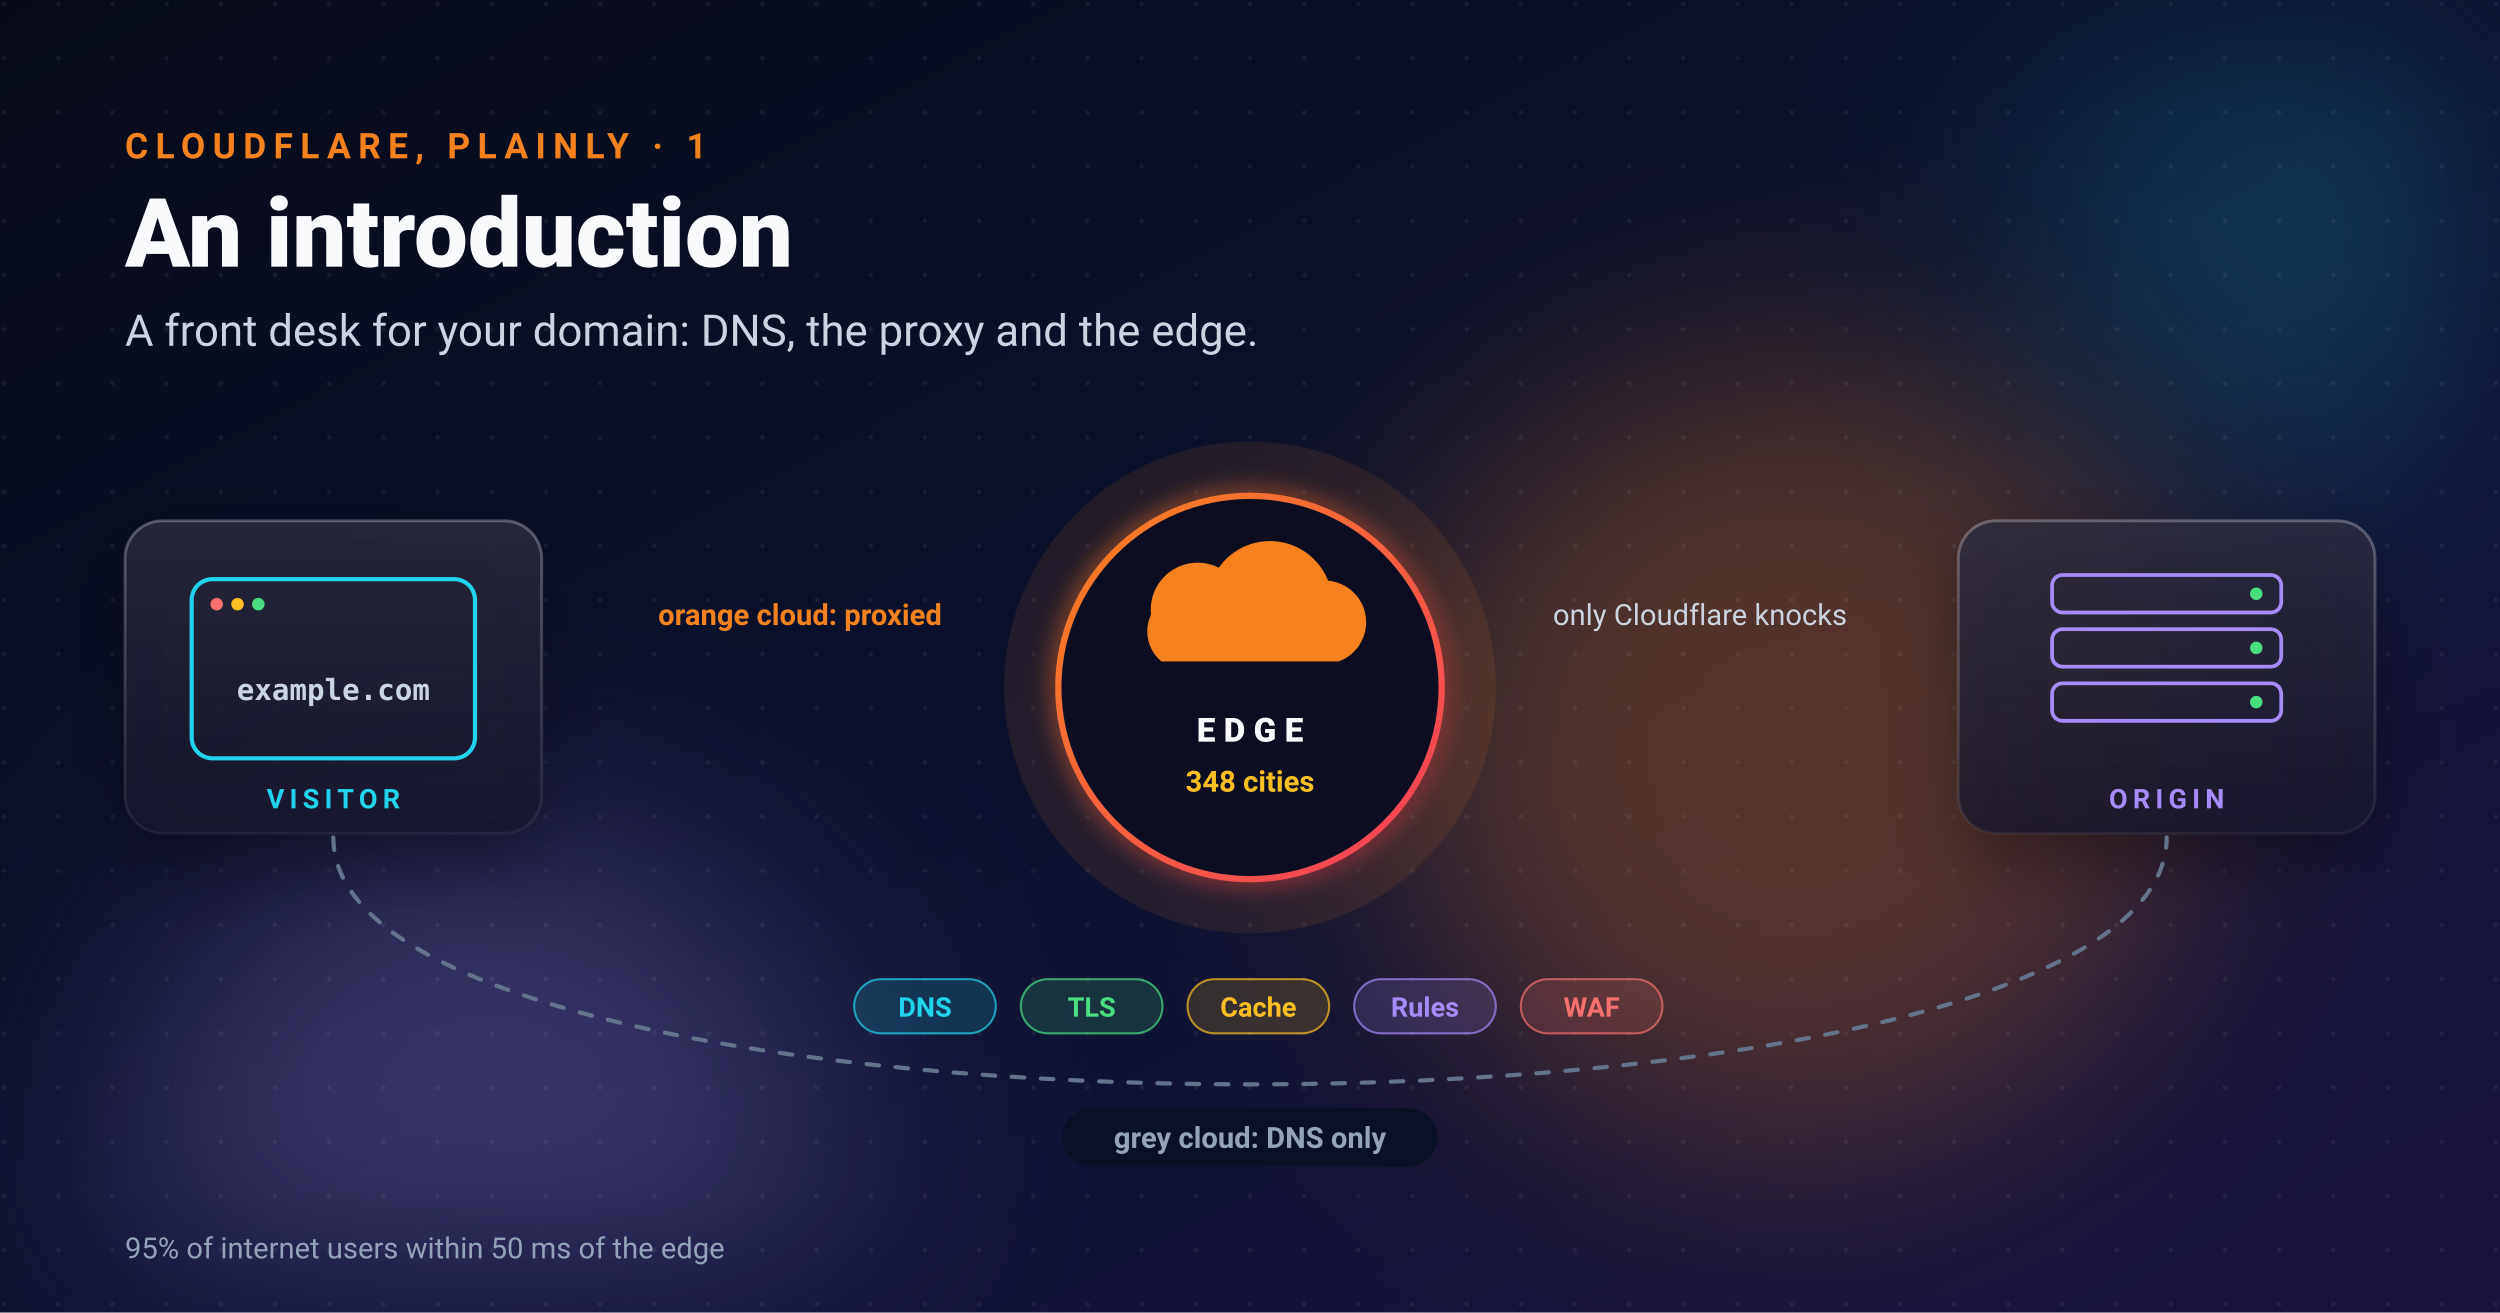
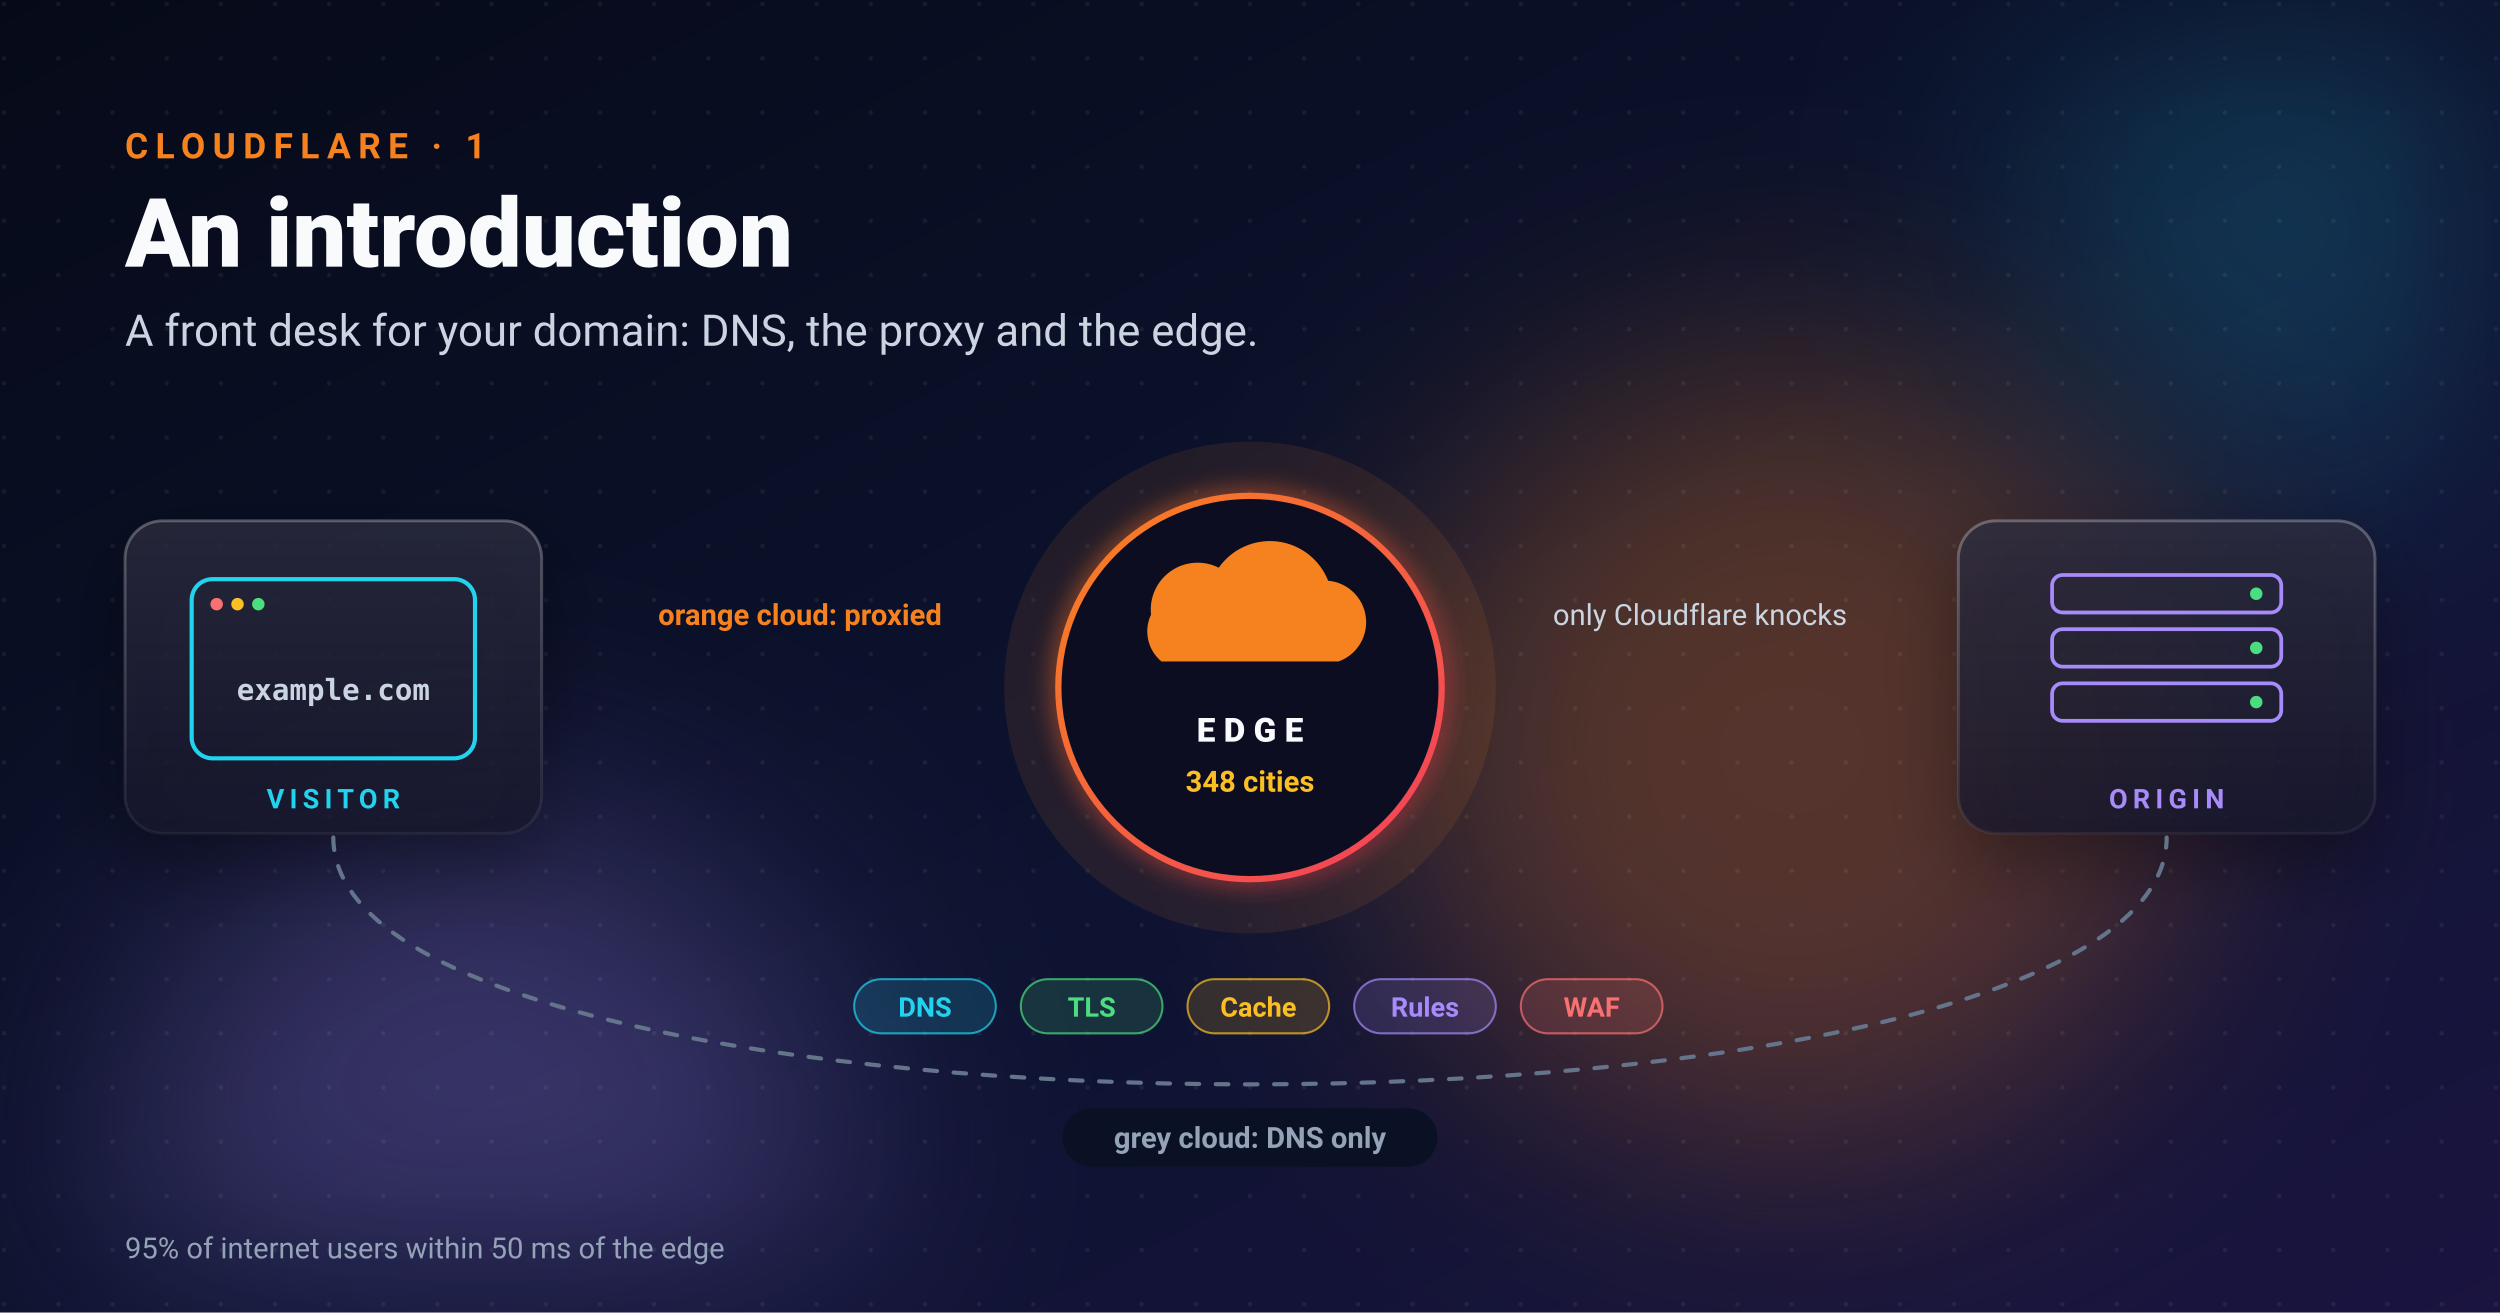
<svg xmlns="http://www.w3.org/2000/svg" viewBox="0 0 1200 630" width="1200" height="630" font-family="Segoe UI, system-ui, -apple-system, Roboto, Helvetica, Arial, sans-serif">
  <defs>
    <linearGradient id="bg" x1="0" y1="0" x2="1" y2="1">
      <stop offset="0" stop-color="#060a18" />
      <stop offset=".55" stop-color="#0d1330" />
      <stop offset="1" stop-color="#1a1440" />
    </linearGradient>
    <pattern id="dots" width="26" height="26" patternUnits="userSpaceOnUse">
      <circle cx="2" cy="2" r="1.1" fill="#fff" fill-opacity=".06" />
    </pattern>
    <filter id="blur" x="-50%" y="-50%" width="200%" height="200%">
      <feGaussianBlur stdDeviation="60" />
    </filter>
    <filter id="glow" x="-30%" y="-30%" width="160%" height="160%">
      <feGaussianBlur stdDeviation="6" result="b" />
      <feMerge>
        <feMergeNode in="b" />
        <feMergeNode in="SourceGraphic" />
      </feMerge>
    </filter>
    <filter id="shadow" x="-20%" y="-20%" width="140%" height="160%">
      <feDropShadow dx="0" dy="14" stdDeviation="18" flood-color="#000" flood-opacity=".5" />
    </filter>
    <linearGradient id="glass" x1="0" y1="0" x2="0" y2="1">
      <stop offset="0" stop-color="#ffffff" stop-opacity=".10" />
      <stop offset="1" stop-color="#ffffff" stop-opacity=".03" />
    </linearGradient>
    <linearGradient id="edge" x1="0" y1="0" x2="1" y2="1">
      <stop offset="0" stop-color="#f6821f" />
      <stop offset="1" stop-color="#f43f5e" />
    </linearGradient>
    <linearGradient id="flow" x1="0" y1="0" x2="1" y2="0">
      <stop offset="0" stop-color="#22d3ee" />
      <stop offset=".5" stop-color="#f6821f" />
      <stop offset="1" stop-color="#a78bfa" />
    </linearGradient>
    <linearGradient id="hair" x1="0" y1="0" x2="0" y2="1">
      <stop offset="0" stop-color="#ffffff" stop-opacity=".28" />
      <stop offset="1" stop-color="#ffffff" stop-opacity=".06" />
    </linearGradient>
  </defs>
  <rect width="1200" height="630" fill="url(#bg)" />
  <circle cx="860" cy="360" r="190" fill="#f6821f" opacity="0.3" filter="url(#blur)" />
  <circle cx="230" cy="560" r="170" fill="#a78bfa" opacity="0.28" filter="url(#blur)" />
  <circle cx="1120" cy="90" r="140" fill="#22d3ee" opacity="0.18" filter="url(#blur)" />
  <rect width="1200" height="630" fill="url(#dots)" />
-   <text x="60" y="76" fill="#f6821f" font-size="17" font-weight="700" letter-spacing="3.5">CLOUDFLARE, PLAINLY · 1</text>
+   <text x="60" y="76" fill="#f6821f" font-size="17" font-weight="700" letter-spacing="3.5">CLOUDFLARE · 1</text>
  <text x="60" y="128" fill="#f8fafc" font-size="46" font-weight="800">An introduction</text>
  <text x="60" y="166" fill="#cbd5e1" font-size="21">A front desk for your domain: DNS, the proxy and the edge.</text>
  <g filter="url(#shadow)">
    <rect x="60" y="250" width="200" height="150" rx="18" fill="#0b1124" fill-opacity=".72" />
  </g>
  <rect x="60" y="250" width="200" height="150" rx="18" fill="url(#glass)" stroke="url(#hair)" stroke-width="1.4" />
  <rect x="92" y="278" width="136" height="86" rx="10" fill="none" stroke="#22d3ee" stroke-width="2" />
  <circle cx="104" cy="290" r="3" fill="#f87171" />
  <circle cx="114" cy="290" r="3" fill="#fbbf24" />
  <circle cx="124" cy="290" r="3" fill="#4ade80" />
  <text x="160" y="336" fill="#cbd5e1" font-size="14" font-weight="600" text-anchor="middle" font-family="Consolas, Menlo, monospace">example.com</text>
  <text x="160" y="388" fill="#22d3ee" font-size="13" font-weight="700" text-anchor="middle" letter-spacing="2.5">VISITOR</text>
  <circle cx="600" cy="330" r="118" fill="#f6821f" opacity=".10" />
  <circle cx="600" cy="330" r="92" fill="#0b1124" stroke="url(#edge)" stroke-width="3" filter="url(#glow)" />
  <path transform="translate(600,300) scale(1.25)" d="M-34 14 H34 A16 16 0 0 0 30 -17 A24 24 0 0 0 -12 -22 A18 18 0 0 0 -38 -4 A15 15 0 0 0 -34 14 Z" fill="#f6821f" />
  <text x="600" y="356" fill="#f8fafc" font-size="16" font-weight="800" text-anchor="middle" letter-spacing="4">EDGE</text>
  <text x="600" y="380" fill="#fbbf24" font-size="14" font-weight="600" text-anchor="middle">348 cities</text>
  <rect x="410" y="470" width="68" height="26" rx="13" fill="#22d3ee" fill-opacity=".16" stroke="#22d3ee" stroke-opacity=".7" />
  <text x="444.0" y="488" fill="#22d3ee" font-size="13" font-weight="700" text-anchor="middle">DNS</text>
  <rect x="490" y="470" width="68" height="26" rx="13" fill="#4ade80" fill-opacity=".16" stroke="#4ade80" stroke-opacity=".7" />
  <text x="524.0" y="488" fill="#4ade80" font-size="13" font-weight="700" text-anchor="middle">TLS</text>
  <rect x="570" y="470" width="68" height="26" rx="13" fill="#fbbf24" fill-opacity=".16" stroke="#fbbf24" stroke-opacity=".7" />
  <text x="604.0" y="488" fill="#fbbf24" font-size="13" font-weight="700" text-anchor="middle">Cache</text>
  <rect x="650" y="470" width="68" height="26" rx="13" fill="#a78bfa" fill-opacity=".16" stroke="#a78bfa" stroke-opacity=".7" />
  <text x="684.0" y="488" fill="#a78bfa" font-size="13" font-weight="700" text-anchor="middle">Rules</text>
  <rect x="730" y="470" width="68" height="26" rx="13" fill="#f87171" fill-opacity=".16" stroke="#f87171" stroke-opacity=".7" />
  <text x="764.0" y="488" fill="#f87171" font-size="13" font-weight="700" text-anchor="middle">WAF</text>
  <g filter="url(#shadow)">
    <rect x="940" y="250" width="200" height="150" rx="18" fill="#0b1124" fill-opacity=".72" />
  </g>
  <rect x="940" y="250" width="200" height="150" rx="18" fill="url(#glass)" stroke="url(#hair)" stroke-width="1.4" />
  <rect x="985" y="276" width="110" height="18" rx="5" fill="none" stroke="#a78bfa" stroke-width="1.8" />
  <circle cx="1083" cy="285" r="3" fill="#4ade80" />
  <rect x="985" y="302" width="110" height="18" rx="5" fill="none" stroke="#a78bfa" stroke-width="1.8" />
  <circle cx="1083" cy="311" r="3" fill="#4ade80" />
  <rect x="985" y="328" width="110" height="18" rx="5" fill="none" stroke="#a78bfa" stroke-width="1.8" />
  <circle cx="1083" cy="337" r="3" fill="#4ade80" />
  <text x="1040" y="388" fill="#a78bfa" font-size="13" font-weight="700" text-anchor="middle" letter-spacing="2.5">ORIGIN</text>
  <path d="M262 318 C350 318 420 318 506 318" fill="none" stroke="url(#flow)" stroke-width="3" stroke-linecap="round" filter="url(#glow)" />
  <path d="M694 318 C780 318 850 318 938 318" fill="none" stroke="url(#flow)" stroke-width="3" stroke-linecap="round" filter="url(#glow)" />
  <text x="384" y="300" fill="#f6821f" font-size="14" font-weight="700" text-anchor="middle">orange cloud: proxied</text>
  <text x="816" y="300" fill="#cbd5e1" font-size="14" font-weight="400" text-anchor="middle">only Cloudflare knocks</text>
  <path d="M160 402 C160 560 1040 560 1040 402" fill="none" stroke="#64748b" stroke-width="2" stroke-linecap="round" stroke-dasharray="6 8" />
  <rect x="510" y="532" width="180" height="28" rx="14" fill="#0b1124" />
  <text x="600" y="551" fill="#94a3b8" font-size="14" font-weight="700" text-anchor="middle">grey cloud: DNS only</text>
  <text x="60" y="604" fill="#94a3b8" font-size="14" font-weight="400" text-anchor="start">95% of internet users within 50 ms of the edge</text>
</svg>
